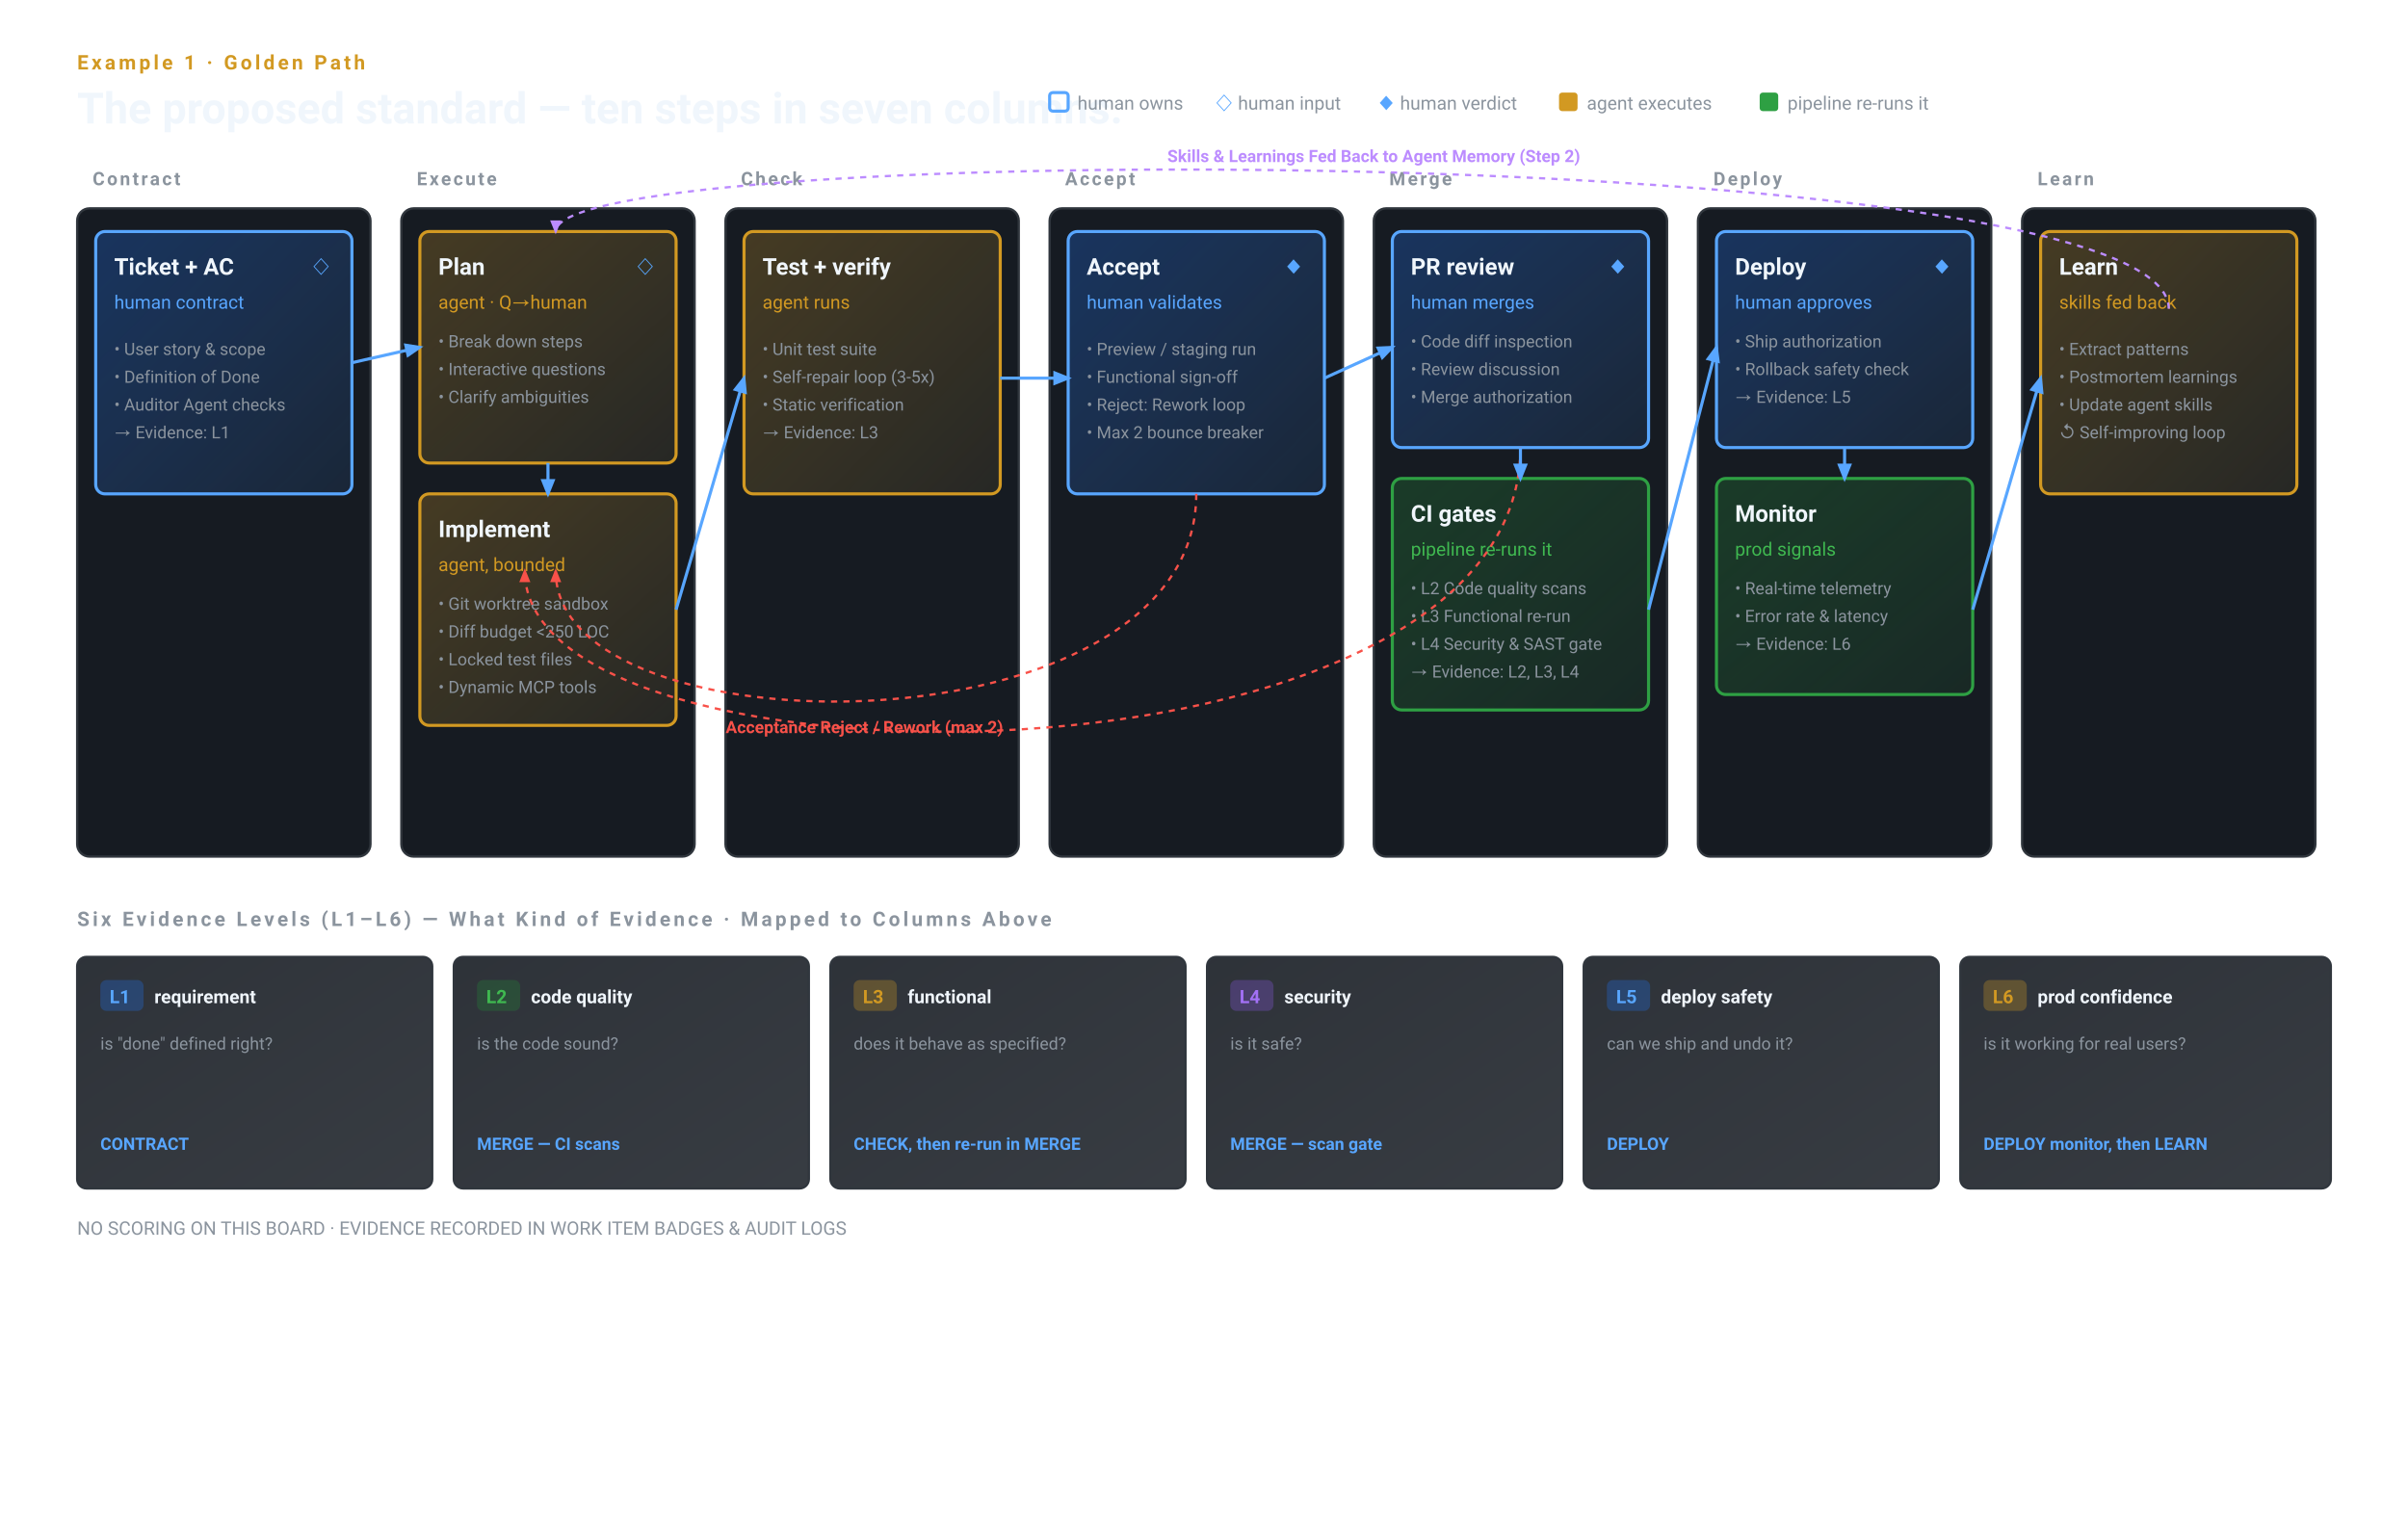
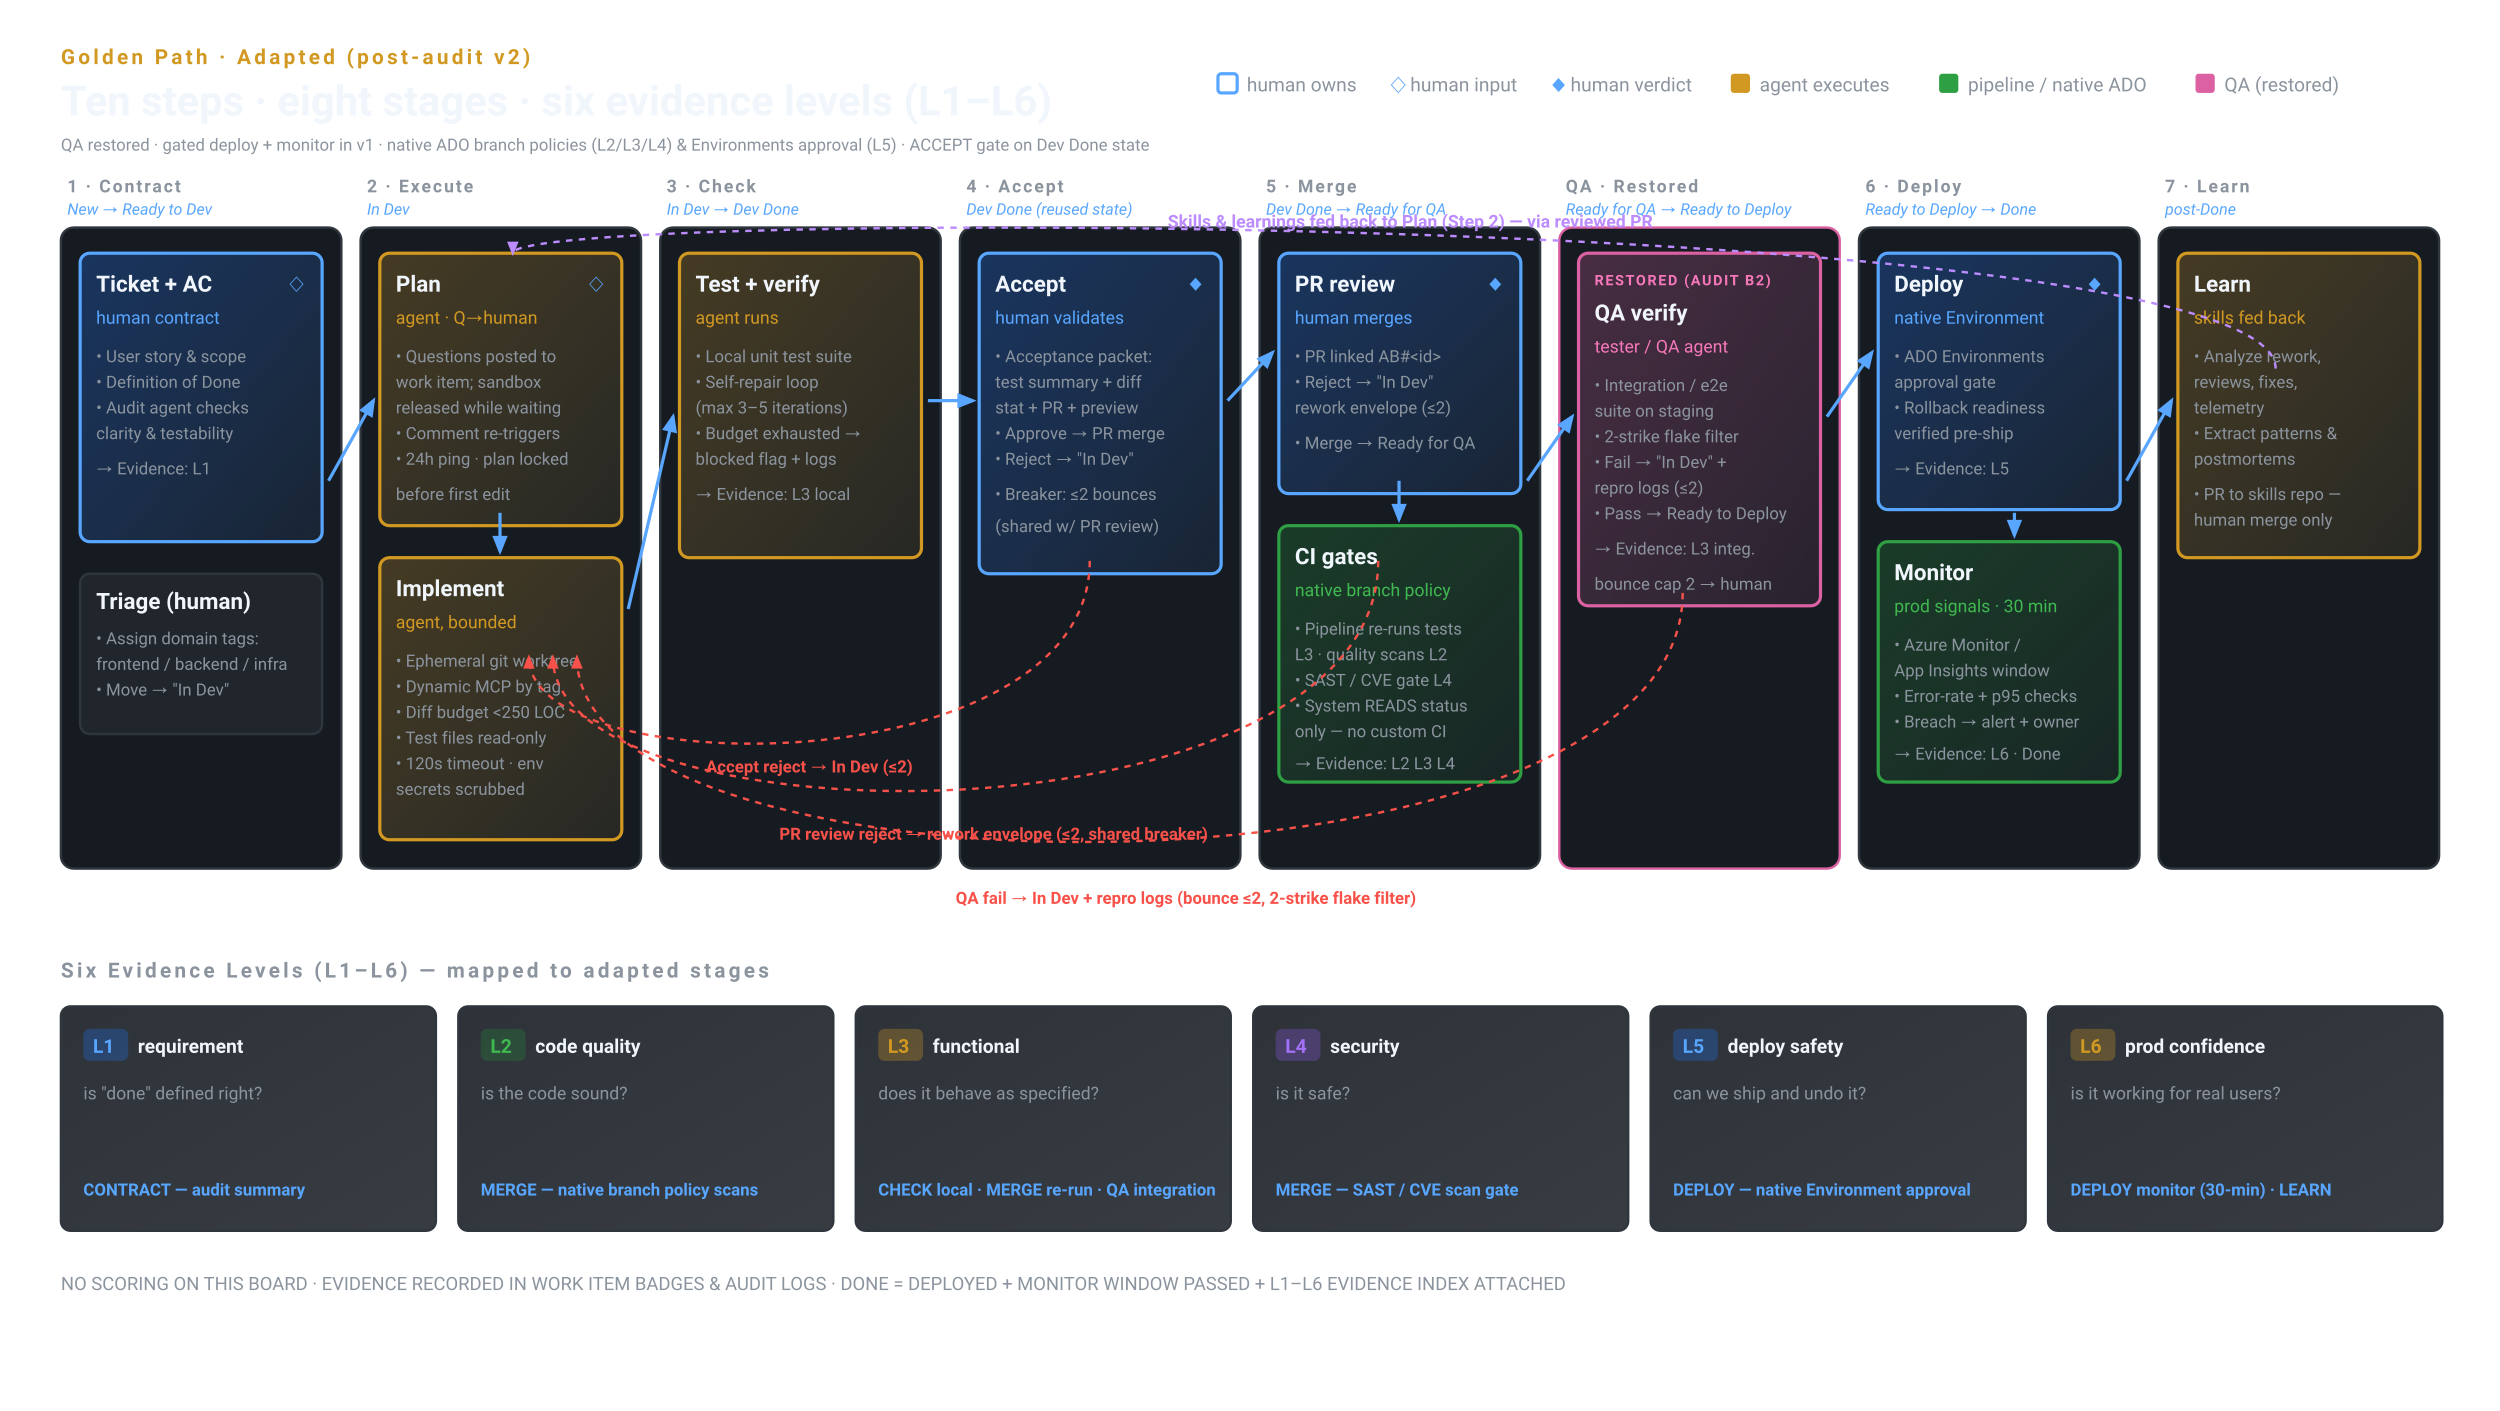
- <svg xmlns="http://www.w3.org/2000/svg" viewBox="0 0 1560 980" width="100%" height="100%" style="background:#0d1117; font-family:-apple-system,BlinkMacSystemFont,'Segoe UI',Roboto,Helvetica,Arial,sans-serif;">
+ <svg xmlns="http://www.w3.org/2000/svg" viewBox="0 0 1560 880" width="100%" height="100%" style="background:#0d1117; font-family:-apple-system,BlinkMacSystemFont,'Segoe UI',Roboto,Helvetica,Arial,sans-serif;">
  <defs>
    <linearGradient id="humanCard" x1="0%" y1="0%" x2="100%" y2="100%">
      <stop offset="0%" stop-color="#1f6feb" stop-opacity="0.3" />
-       <stop offset="100%" stop-color="#388bfd" stop-opacity="0.1" />
+       <stop offset="100%" stop-color="#388bfd" stop-opacity="0.08" />
    </linearGradient>
    <linearGradient id="agentCard" x1="0%" y1="0%" x2="100%" y2="100%">
      <stop offset="0%" stop-color="#d29922" stop-opacity="0.25" />
      <stop offset="100%" stop-color="#e3b341" stop-opacity="0.08" />
    </linearGradient>
    <linearGradient id="pipelineCard" x1="0%" y1="0%" x2="100%" y2="100%">
      <stop offset="0%" stop-color="#238636" stop-opacity="0.3" />
-       <stop offset="100%" stop-color="#2ea043" stop-opacity="0.1" />
+       <stop offset="100%" stop-color="#2ea043" stop-opacity="0.08" />
+     </linearGradient>
+     <linearGradient id="qaCard" x1="0%" y1="0%" x2="100%" y2="100%">
+       <stop offset="0%" stop-color="#db61a2" stop-opacity="0.25" />
+       <stop offset="100%" stop-color="#f778ba" stop-opacity="0.08" />
    </linearGradient>
    <linearGradient id="evidenceCard" x1="0%" y1="0%" x2="100%" y2="100%">
      <stop offset="0%" stop-color="#161b22" stop-opacity="0.9" />
      <stop offset="100%" stop-color="#21262d" stop-opacity="0.9" />
    </linearGradient>
    <marker id="arrow" viewBox="0 0 10 10" refX="8" refY="5" markerWidth="6" markerHeight="6" orient="auto-start-reverse">
      <path d="M 0 1 L 10 5 L 0 9 z" fill="#58a6ff" />
-     </marker>
-     <marker id="arrow-gold" viewBox="0 0 10 10" refX="8" refY="5" markerWidth="6" markerHeight="6" orient="auto-start-reverse">
-       <path d="M 0 1 L 10 5 L 0 9 z" fill="#d29922" />
    </marker>
    <marker id="arrow-red" viewBox="0 0 10 10" refX="8" refY="5" markerWidth="6" markerHeight="6" orient="auto-start-reverse">
      <path d="M 0 1 L 10 5 L 0 9 z" fill="#f85149" />
    </marker>
    <marker id="arrow-purple" viewBox="0 0 10 10" refX="8" refY="5" markerWidth="6" markerHeight="6" orient="auto-start-reverse">
      <path d="M 0 1 L 10 5 L 0 9 z" fill="#bc8cff" />
    </marker>
  </defs>
  <style>
    .super-title { fill: #d29922; font-size: 13px; font-weight: 700; letter-spacing: 2px; text-transform: uppercase; }
-     .main-title { fill: #f0f6fc; font-size: 28px; font-weight: 700; }
-     .col-header { fill: #8b949e; font-size: 12px; font-weight: 700; letter-spacing: 1.5px; text-transform: uppercase; }
-     
-     .card-title { fill: #f0f6fc; font-size: 15px; font-weight: 700; }
-     .card-sub { font-size: 12px; }
-     .card-meta { fill: #8b949e; font-size: 11px; }
-     
+     .main-title { fill: #f0f6fc; font-size: 26px; font-weight: 700; }
+     .col-header { fill: #8b949e; font-size: 11px; font-weight: 700; letter-spacing: 1.2px; text-transform: uppercase; }
+     .state-label { fill: #58a6ff; font-size: 10px; font-style: italic; }
+     .card-title { fill: #f0f6fc; font-size: 14px; font-weight: 700; }
+     .card-sub { font-size: 11px; }
+     .card-meta { fill: #8b949e; font-size: 10.5px; }
    .legend-text { fill: #8b949e; font-size: 12px; }
    .ev-num { fill: #f0f6fc; font-size: 12px; font-weight: 700; }
    .ev-q { fill: #8b949e; font-size: 11px; }
-     .ev-col { fill: #58a6ff; font-size: 11px; font-weight: 600; }
-     
+     .ev-col { fill: #58a6ff; font-size: 10.5px; font-weight: 600; }
    .flow-conn { stroke: #58a6ff; stroke-width: 2; fill: none; marker-end: url(#arrow); }
    .loop-conn { stroke: #f85149; stroke-width: 1.5; stroke-dasharray: 4 4; fill: none; marker-end: url(#arrow-red); }
    .learn-conn { stroke: #bc8cff; stroke-width: 1.5; stroke-dasharray: 4 4; fill: none; marker-end: url(#arrow-purple); }
+     .badge-restored { fill: #f778ba; font-size: 9px; font-weight: 700; letter-spacing: 1px; }
  </style>
-   <text x="50" y="45" class="super-title">Example 1 · Golden Path</text>
-   <text x="50" y="80" class="main-title">The proposed standard — ten steps in seven columns.</text>
-   <g transform="translate(680, 58)">
+   <text x="38" y="40" class="super-title">Golden Path · Adapted (post-audit v2)</text>
+   <text x="38" y="72" class="main-title">Ten steps · eight stages · six evidence levels (L1–L6)</text>
+   <text x="38" y="94" class="card-meta">QA restored · gated deploy + monitor in v1 · native ADO branch policies (L2/L3/L4) &amp; Environments approval (L5) · ACCEPT gate on Dev Done state</text>
+   <g transform="translate(760, 44)">
    <rect x="0" y="2" width="12" height="12" rx="2" fill="none" stroke="#58a6ff" stroke-width="2" />
    <text x="18" y="13" class="legend-text">human owns</text>
-     <text x="105" y="14" fill="#58a6ff" font-size="16">◇</text>
-     <text x="122" y="13" class="legend-text">human input</text>
-     <text x="210" y="14" fill="#58a6ff" font-size="16">◆</text>
-     <text x="227" y="13" class="legend-text">human verdict</text>
-     <rect x="330" y="2" width="12" height="12" rx="2" fill="#d29922" />
-     <text x="348" y="13" class="legend-text">agent executes</text>
-     <rect x="460" y="2" width="12" height="12" rx="2" fill="#2ea043" />
-     <text x="478" y="13" class="legend-text">pipeline re-runs it</text>
-   </g>
-   <g transform="translate(50, 120)">
-     <text x="10" y="0" class="col-header">Contract</text>
-     <rect x="0" y="15" width="190" height="420" rx="8" fill="#161b22" stroke="#30363d" stroke-width="1.5" />
-     <rect x="12" y="30" width="166" height="170" rx="6" fill="url(#humanCard)" stroke="#58a6ff" stroke-width="2" />
-     <text x="24" y="58" class="card-title">Ticket + AC</text>
-     <text x="150" y="58" fill="#58a6ff" font-size="16">◇</text>
-     <text x="24" y="80" class="card-sub" fill="#58a6ff">human contract</text>
-     <text x="24" y="110" class="card-meta">• User story &amp; scope</text>
-     <text x="24" y="128" class="card-meta">• Definition of Done</text>
-     <text x="24" y="146" class="card-meta">• Auditor Agent checks</text>
-     <text x="24" y="164" class="card-meta" fill="#388bfd">→ Evidence: L1</text>
-   </g>
-   <g transform="translate(260, 120)">
-     <text x="10" y="0" class="col-header">Execute</text>
-     <rect x="0" y="15" width="190" height="420" rx="8" fill="#161b22" stroke="#30363d" stroke-width="1.5" />
-     <rect x="12" y="30" width="166" height="150" rx="6" fill="url(#agentCard)" stroke="#d29922" stroke-width="2" />
-     <text x="24" y="58" class="card-title">Plan</text>
-     <text x="150" y="58" fill="#58a6ff" font-size="16">◇</text>
-     <text x="24" y="80" class="card-sub" fill="#d29922">agent · Q→human</text>
-     <text x="24" y="105" class="card-meta">• Break down steps</text>
-     <text x="24" y="123" class="card-meta">• Interactive questions</text>
-     <text x="24" y="141" class="card-meta">• Clarify ambiguities</text>
-     <rect x="12" y="200" width="166" height="150" rx="6" fill="url(#agentCard)" stroke="#d29922" stroke-width="2" />
-     <text x="24" y="228" class="card-title">Implement</text>
-     <text x="24" y="250" class="card-sub" fill="#d29922">agent, bounded</text>
-     <text x="24" y="275" class="card-meta">• Git worktree sandbox</text>
-     <text x="24" y="293" class="card-meta">• Diff budget &lt;250 LOC</text>
-     <text x="24" y="311" class="card-meta">• Locked test files</text>
-     <text x="24" y="329" class="card-meta">• Dynamic MCP tools</text>
-   </g>
-   <g transform="translate(470, 120)">
-     <text x="10" y="0" class="col-header">Check</text>
-     <rect x="0" y="15" width="190" height="420" rx="8" fill="#161b22" stroke="#30363d" stroke-width="1.5" />
-     <rect x="12" y="30" width="166" height="170" rx="6" fill="url(#agentCard)" stroke="#d29922" stroke-width="2" />
-     <text x="24" y="58" class="card-title">Test + verify</text>
-     <text x="24" y="80" class="card-sub" fill="#d29922">agent runs</text>
-     <text x="24" y="110" class="card-meta">• Unit test suite</text>
-     <text x="24" y="128" class="card-meta">• Self-repair loop (3-5x)</text>
-     <text x="24" y="146" class="card-meta">• Static verification</text>
-     <text x="24" y="164" class="card-meta" fill="#388bfd">→ Evidence: L3</text>
-   </g>
-   <g transform="translate(680, 120)">
-     <text x="10" y="0" class="col-header">Accept</text>
-     <rect x="0" y="15" width="190" height="420" rx="8" fill="#161b22" stroke="#30363d" stroke-width="1.5" />
-     <rect x="12" y="30" width="166" height="170" rx="6" fill="url(#humanCard)" stroke="#58a6ff" stroke-width="2" />
-     <text x="24" y="58" class="card-title">Accept</text>
-     <text x="150" y="58" fill="#58a6ff" font-size="16">◆</text>
-     <text x="24" y="80" class="card-sub" fill="#58a6ff">human validates</text>
-     <text x="24" y="110" class="card-meta">• Preview / staging run</text>
-     <text x="24" y="128" class="card-meta">• Functional sign-off</text>
-     <text x="24" y="146" class="card-meta">• Reject: Rework loop</text>
-     <text x="24" y="164" class="card-meta">• Max 2 bounce breaker</text>
-   </g>
-   <g transform="translate(890, 120)">
-     <text x="10" y="0" class="col-header">Merge</text>
-     <rect x="0" y="15" width="190" height="420" rx="8" fill="#161b22" stroke="#30363d" stroke-width="1.5" />
-     <rect x="12" y="30" width="166" height="140" rx="6" fill="url(#humanCard)" stroke="#58a6ff" stroke-width="2" />
-     <text x="24" y="58" class="card-title">PR review</text>
-     <text x="150" y="58" fill="#58a6ff" font-size="16">◆</text>
-     <text x="24" y="80" class="card-sub" fill="#58a6ff">human merges</text>
-     <text x="24" y="105" class="card-meta">• Code diff inspection</text>
-     <text x="24" y="123" class="card-meta">• Review discussion</text>
-     <text x="24" y="141" class="card-meta">• Merge authorization</text>
-     <rect x="12" y="190" width="166" height="150" rx="6" fill="url(#pipelineCard)" stroke="#2ea043" stroke-width="2" />
-     <text x="24" y="218" class="card-title">CI gates</text>
-     <text x="24" y="240" class="card-sub" fill="#3fb950">pipeline re-runs it</text>
-     <text x="24" y="265" class="card-meta">• L2 Code quality scans</text>
-     <text x="24" y="283" class="card-meta">• L3 Functional re-run</text>
-     <text x="24" y="301" class="card-meta">• L4 Security &amp; SAST gate</text>
-     <text x="24" y="319" class="card-meta" fill="#388bfd">→ Evidence: L2, L3, L4</text>
-   </g>
-   <g transform="translate(1100, 120)">
-     <text x="10" y="0" class="col-header">Deploy</text>
-     <rect x="0" y="15" width="190" height="420" rx="8" fill="#161b22" stroke="#30363d" stroke-width="1.5" />
-     <rect x="12" y="30" width="166" height="140" rx="6" fill="url(#humanCard)" stroke="#58a6ff" stroke-width="2" />
-     <text x="24" y="58" class="card-title">Deploy</text>
-     <text x="150" y="58" fill="#58a6ff" font-size="16">◆</text>
-     <text x="24" y="80" class="card-sub" fill="#58a6ff">human approves</text>
-     <text x="24" y="105" class="card-meta">• Ship authorization</text>
-     <text x="24" y="123" class="card-meta">• Rollback safety check</text>
-     <text x="24" y="141" class="card-meta" fill="#388bfd">→ Evidence: L5</text>
-     <rect x="12" y="190" width="166" height="140" rx="6" fill="url(#pipelineCard)" stroke="#2ea043" stroke-width="2" />
-     <text x="24" y="218" class="card-title">Monitor</text>
-     <text x="24" y="240" class="card-sub" fill="#3fb950">prod signals</text>
-     <text x="24" y="265" class="card-meta">• Real-time telemetry</text>
-     <text x="24" y="283" class="card-meta">• Error rate &amp; latency</text>
-     <text x="24" y="301" class="card-meta" fill="#388bfd">→ Evidence: L6</text>
-   </g>
-   <g transform="translate(1310, 120)">
-     <text x="10" y="0" class="col-header">Learn</text>
-     <rect x="0" y="15" width="190" height="420" rx="8" fill="#161b22" stroke="#30363d" stroke-width="1.5" />
-     <rect x="12" y="30" width="166" height="170" rx="6" fill="url(#agentCard)" stroke="#d29922" stroke-width="2" />
-     <text x="24" y="58" class="card-title">Learn</text>
-     <text x="24" y="80" class="card-sub" fill="#d29922">skills fed back</text>
-     <text x="24" y="110" class="card-meta">• Extract patterns</text>
-     <text x="24" y="128" class="card-meta">• Postmortem learnings</text>
-     <text x="24" y="146" class="card-meta">• Update agent skills</text>
-     <text x="24" y="164" class="card-meta" fill="#bc8cff">↺ Self-improving loop</text>
-   </g>
-   <path d="M 228 235 L 272 225" class="flow-conn" />
-   <path d="M 355 300 L 355 320" class="flow-conn" />
-   <path d="M 438 395 L 482 245" class="flow-conn" />
-   <path d="M 648 245 L 692 245" class="flow-conn" />
-   <path d="M 775 320 C 775 490, 360 490, 360 370" class="loop-conn" />
-   <text x="560" y="475" fill="#f85149" font-size="11" font-weight="bold" text-anchor="middle">Acceptance Reject / Rework (max 2)</text>
-   <path d="M 858 245 L 902 225" class="flow-conn" />
-   <path d="M 985 290 C 985 520, 340 520, 340 370" class="loop-conn" />
-   <path d="M 985 290 L 985 310" class="flow-conn" />
-   <path d="M 1068 395 L 1112 225" class="flow-conn" />
-   <path d="M 1195 290 L 1195 310" class="flow-conn" />
-   <path d="M 1278 395 L 1322 245" class="flow-conn" />
-   <path d="M 1405 200 C 1405 90, 360 90, 360 150" class="learn-conn" />
-   <text x="890" y="105" fill="#bc8cff" font-size="11" font-weight="bold" text-anchor="middle">Skills &amp; Learnings Fed Back to Agent Memory (Step 2)</text>
-   <g transform="translate(50, 600)">
-     <text x="0" y="0" class="super-title" style="fill:#8b949e;">Six Evidence Levels (L1–L6) — What Kind of Evidence · Mapped to Columns Above</text>
-     <g transform="translate(0, 20)">
-       <rect x="0" y="0" width="230" height="150" rx="6" fill="url(#evidenceCard)" stroke="#30363d" stroke-width="1.5" />
-       <rect x="15" y="15" width="28" height="20" rx="4" fill="#1f6feb" opacity="0.3" />
-       <text x="21" y="30" fill="#58a6ff" font-size="12" font-weight="bold">L1</text>
-       <text x="50" y="30" class="ev-num">requirement</text>
-       <text x="15" y="60" class="ev-q">is "done" defined right?</text>
-       <text x="15" y="125" class="ev-col">CONTRACT</text>
-     </g>
-     <g transform="translate(244, 20)">
-       <rect x="0" y="0" width="230" height="150" rx="6" fill="url(#evidenceCard)" stroke="#30363d" stroke-width="1.5" />
-       <rect x="15" y="15" width="28" height="20" rx="4" fill="#238636" opacity="0.3" />
-       <text x="21" y="30" fill="#3fb950" font-size="12" font-weight="bold">L2</text>
-       <text x="50" y="30" class="ev-num">code quality</text>
-       <text x="15" y="60" class="ev-q">is the code sound?</text>
-       <text x="15" y="125" class="ev-col">MERGE — CI scans</text>
-     </g>
-     <g transform="translate(488, 20)">
-       <rect x="0" y="0" width="230" height="150" rx="6" fill="url(#evidenceCard)" stroke="#30363d" stroke-width="1.5" />
-       <rect x="15" y="15" width="28" height="20" rx="4" fill="#d29922" opacity="0.3" />
-       <text x="21" y="30" fill="#d29922" font-size="12" font-weight="bold">L3</text>
-       <text x="50" y="30" class="ev-num">functional</text>
-       <text x="15" y="60" class="ev-q">does it behave as specified?</text>
-       <text x="15" y="125" class="ev-col">CHECK, then re-run in MERGE</text>
-     </g>
-     <g transform="translate(732, 20)">
-       <rect x="0" y="0" width="230" height="150" rx="6" fill="url(#evidenceCard)" stroke="#30363d" stroke-width="1.5" />
-       <rect x="15" y="15" width="28" height="20" rx="4" fill="#8957e5" opacity="0.3" />
-       <text x="21" y="30" fill="#a371f7" font-size="12" font-weight="bold">L4</text>
-       <text x="50" y="30" class="ev-num">security</text>
-       <text x="15" y="60" class="ev-q">is it safe?</text>
-       <text x="15" y="125" class="ev-col">MERGE — scan gate</text>
-     </g>
-     <g transform="translate(976, 20)">
-       <rect x="0" y="0" width="230" height="150" rx="6" fill="url(#evidenceCard)" stroke="#30363d" stroke-width="1.5" />
-       <rect x="15" y="15" width="28" height="20" rx="4" fill="#1f6feb" opacity="0.3" />
-       <text x="21" y="30" fill="#58a6ff" font-size="12" font-weight="bold">L5</text>
-       <text x="50" y="30" class="ev-num">deploy safety</text>
-       <text x="15" y="60" class="ev-q">can we ship and undo it?</text>
-       <text x="15" y="125" class="ev-col">DEPLOY</text>
-     </g>
-     <g transform="translate(1220, 20)">
-       <rect x="0" y="0" width="240" height="150" rx="6" fill="url(#evidenceCard)" stroke="#30363d" stroke-width="1.5" />
-       <rect x="15" y="15" width="28" height="20" rx="4" fill="#d29922" opacity="0.3" />
-       <text x="21" y="30" fill="#d29922" font-size="12" font-weight="bold">L6</text>
-       <text x="50" y="30" class="ev-num">prod confidence</text>
-       <text x="15" y="60" class="ev-q">is it working for real users?</text>
-       <text x="15" y="125" class="ev-col">DEPLOY monitor, then LEARN</text>
-     </g>
-   </g>
-   <text x="50" y="800" fill="#8b949e" font-size="12">NO SCORING ON THIS BOARD · EVIDENCE RECORDED IN WORK ITEM BADGES &amp; AUDIT LOGS</text>
+     <text x="105" y="14" fill="#58a6ff" font-size="15">◇</text>
+     <text x="120" y="13" class="legend-text">human input</text>
+     <text x="205" y="14" fill="#58a6ff" font-size="15">◆</text>
+     <text x="220" y="13" class="legend-text">human verdict</text>
+     <rect x="320" y="2" width="12" height="12" rx="2" fill="#d29922" />
+     <text x="338" y="13" class="legend-text">agent executes</text>
+     <rect x="450" y="2" width="12" height="12" rx="2" fill="#2ea043" />
+     <text x="468" y="13" class="legend-text">pipeline / native ADO</text>
+     <rect x="610" y="2" width="12" height="12" rx="2" fill="#db61a2" />
+     <text x="628" y="13" class="legend-text">QA (restored)</text>
+   </g>
+   <g transform="translate(38, 120)">
+     <text x="4" y="0" class="col-header">1 · Contract</text>
+     <text x="4" y="14" class="state-label">New → Ready to Dev</text>
+     <rect x="0" y="22" width="175" height="400" rx="8" fill="#161b22" stroke="#30363d" stroke-width="1.5" />
+     <rect x="12" y="38" width="151" height="180" rx="6" fill="url(#humanCard)" stroke="#58a6ff" stroke-width="2" />
+     <text x="22" y="62" class="card-title">Ticket + AC</text>
+     <text x="140" y="62" fill="#58a6ff" font-size="14">◇</text>
+     <text x="22" y="82" class="card-sub" fill="#58a6ff">human contract</text>
+     <text x="22" y="106" class="card-meta">• User story &amp; scope</text>
+     <text x="22" y="122" class="card-meta">• Definition of Done</text>
+     <text x="22" y="138" class="card-meta">• Audit agent checks</text>
+     <text x="22" y="154" class="card-meta">  clarity &amp; testability</text>
+     <text x="22" y="176" class="card-meta" fill="#388bfd">→ Evidence: L1</text>
+     <rect x="12" y="238" width="151" height="100" rx="6" fill="#21262d" stroke="#30363d" stroke-width="1.5" />
+     <text x="22" y="260" class="card-title" font-size="12">Triage (human)</text>
+     <text x="22" y="282" class="card-meta">• Assign domain tags:</text>
+     <text x="22" y="298" class="card-meta">  frontend / backend / infra</text>
+     <text x="22" y="314" class="card-meta">• Move → "In Dev"</text>
+   </g>
+   <g transform="translate(225, 120)">
+     <text x="4" y="0" class="col-header">2 · Execute</text>
+     <text x="4" y="14" class="state-label">In Dev</text>
+     <rect x="0" y="22" width="175" height="400" rx="8" fill="#161b22" stroke="#30363d" stroke-width="1.5" />
+     <rect x="12" y="38" width="151" height="170" rx="6" fill="url(#agentCard)" stroke="#d29922" stroke-width="2" />
+     <text x="22" y="62" class="card-title">Plan</text>
+     <text x="140" y="62" fill="#58a6ff" font-size="14">◇</text>
+     <text x="22" y="82" class="card-sub" fill="#d29922">agent · Q→human</text>
+     <text x="22" y="106" class="card-meta">• Questions posted to</text>
+     <text x="22" y="122" class="card-meta">  work item; sandbox</text>
+     <text x="22" y="138" class="card-meta">  released while waiting</text>
+     <text x="22" y="154" class="card-meta">• Comment re-triggers</text>
+     <text x="22" y="170" class="card-meta">• 24h ping · plan locked</text>
+     <text x="22" y="192" class="card-meta" fill="#d29922">  before first edit</text>
+     <rect x="12" y="228" width="151" height="176" rx="6" fill="url(#agentCard)" stroke="#d29922" stroke-width="2" />
+     <text x="22" y="252" class="card-title">Implement</text>
+     <text x="22" y="272" class="card-sub" fill="#d29922">agent, bounded</text>
+     <text x="22" y="296" class="card-meta">• Ephemeral git worktree</text>
+     <text x="22" y="312" class="card-meta">• Dynamic MCP by tag</text>
+     <text x="22" y="328" class="card-meta">• Diff budget &lt;250 LOC</text>
+     <text x="22" y="344" class="card-meta">• Test files read-only</text>
+     <text x="22" y="360" class="card-meta">• 120s timeout · env</text>
+     <text x="22" y="376" class="card-meta">  secrets scrubbed</text>
+   </g>
+   <g transform="translate(412, 120)">
+     <text x="4" y="0" class="col-header">3 · Check</text>
+     <text x="4" y="14" class="state-label">In Dev → Dev Done</text>
+     <rect x="0" y="22" width="175" height="400" rx="8" fill="#161b22" stroke="#30363d" stroke-width="1.5" />
+     <rect x="12" y="38" width="151" height="190" rx="6" fill="url(#agentCard)" stroke="#d29922" stroke-width="2" />
+     <text x="22" y="62" class="card-title">Test + verify</text>
+     <text x="22" y="82" class="card-sub" fill="#d29922">agent runs</text>
+     <text x="22" y="106" class="card-meta">• Local unit test suite</text>
+     <text x="22" y="122" class="card-meta">• Self-repair loop</text>
+     <text x="22" y="138" class="card-meta">  (max 3–5 iterations)</text>
+     <text x="22" y="154" class="card-meta">• Budget exhausted →</text>
+     <text x="22" y="170" class="card-meta">  blocked flag + logs</text>
+     <text x="22" y="192" class="card-meta" fill="#388bfd">→ Evidence: L3 local</text>
+   </g>
+   <g transform="translate(599, 120)">
+     <text x="4" y="0" class="col-header">4 · Accept</text>
+     <text x="4" y="14" class="state-label">Dev Done (reused state)</text>
+     <rect x="0" y="22" width="175" height="400" rx="8" fill="#161b22" stroke="#30363d" stroke-width="1.5" />
+     <rect x="12" y="38" width="151" height="200" rx="6" fill="url(#humanCard)" stroke="#58a6ff" stroke-width="2" />
+     <text x="22" y="62" class="card-title">Accept</text>
+     <text x="140" y="62" fill="#58a6ff" font-size="14">◆</text>
+     <text x="22" y="82" class="card-sub" fill="#58a6ff">human validates</text>
+     <text x="22" y="106" class="card-meta">• Acceptance packet:</text>
+     <text x="22" y="122" class="card-meta">  test summary + diff</text>
+     <text x="22" y="138" class="card-meta">  stat + PR + preview</text>
+     <text x="22" y="154" class="card-meta">• Approve → PR merge</text>
+     <text x="22" y="170" class="card-meta">• Reject → "In Dev"</text>
+     <text x="22" y="192" class="card-meta" fill="#f85149">• Breaker: ≤2 bounces</text>
+     <text x="22" y="212" class="card-meta" fill="#f85149">  (shared w/ PR review)</text>
+   </g>
+   <g transform="translate(786, 120)">
+     <text x="4" y="0" class="col-header">5 · Merge</text>
+     <text x="4" y="14" class="state-label">Dev Done → Ready for QA</text>
+     <rect x="0" y="22" width="175" height="400" rx="8" fill="#161b22" stroke="#30363d" stroke-width="1.5" />
+     <rect x="12" y="38" width="151" height="150" rx="6" fill="url(#humanCard)" stroke="#58a6ff" stroke-width="2" />
+     <text x="22" y="62" class="card-title">PR review</text>
+     <text x="140" y="62" fill="#58a6ff" font-size="14">◆</text>
+     <text x="22" y="82" class="card-sub" fill="#58a6ff">human merges</text>
+     <text x="22" y="106" class="card-meta">• PR linked AB#&lt;id&gt;</text>
+     <text x="22" y="122" class="card-meta">• Reject → "In Dev"</text>
+     <text x="22" y="138" class="card-meta">  rework envelope (≤2)</text>
+     <text x="22" y="160" class="card-meta">• Merge → Ready for QA</text>
+     <rect x="12" y="208" width="151" height="160" rx="6" fill="url(#pipelineCard)" stroke="#2ea043" stroke-width="2" />
+     <text x="22" y="232" class="card-title">CI gates</text>
+     <text x="22" y="252" class="card-sub" fill="#3fb950">native branch policy</text>
+     <text x="22" y="276" class="card-meta">• Pipeline re-runs tests</text>
+     <text x="22" y="292" class="card-meta">  L3 · quality scans L2</text>
+     <text x="22" y="308" class="card-meta">• SAST / CVE gate L4</text>
+     <text x="22" y="324" class="card-meta">• System READS status</text>
+     <text x="22" y="340" class="card-meta">  only — no custom CI</text>
+     <text x="22" y="360" class="card-meta" fill="#388bfd">→ Evidence: L2 L3 L4</text>
+   </g>
+   <g transform="translate(973, 120)">
+     <text x="4" y="0" class="col-header">QA · Restored</text>
+     <text x="4" y="14" class="state-label">Ready for QA → Ready to Deploy</text>
+     <rect x="0" y="22" width="175" height="400" rx="8" fill="#161b22" stroke="#db61a2" stroke-width="1.5" />
+     <rect x="12" y="38" width="151" height="220" rx="6" fill="url(#qaCard)" stroke="#db61a2" stroke-width="2" />
+     <text x="22" y="58" class="badge-restored">RESTORED (AUDIT B2)</text>
+     <text x="22" y="80" class="card-title">QA verify</text>
+     <text x="22" y="100" class="card-sub" fill="#f778ba">tester / QA agent</text>
+     <text x="22" y="124" class="card-meta">• Integration / e2e</text>
+     <text x="22" y="140" class="card-meta">  suite on staging</text>
+     <text x="22" y="156" class="card-meta">• 2-strike flake filter</text>
+     <text x="22" y="172" class="card-meta">• Fail → "In Dev" +</text>
+     <text x="22" y="188" class="card-meta">  repro logs (≤2)</text>
+     <text x="22" y="204" class="card-meta">• Pass → Ready to Deploy</text>
+     <text x="22" y="226" class="card-meta" fill="#388bfd">→ Evidence: L3 integ.</text>
+     <text x="22" y="248" class="card-meta" fill="#db61a2">  bounce cap 2 → human</text>
+   </g>
+   <g transform="translate(1160, 120)">
+     <text x="4" y="0" class="col-header">6 · Deploy</text>
+     <text x="4" y="14" class="state-label">Ready to Deploy → Done</text>
+     <rect x="0" y="22" width="175" height="400" rx="8" fill="#161b22" stroke="#30363d" stroke-width="1.5" />
+     <rect x="12" y="38" width="151" height="160" rx="6" fill="url(#humanCard)" stroke="#58a6ff" stroke-width="2" />
+     <text x="22" y="62" class="card-title">Deploy</text>
+     <text x="140" y="62" fill="#58a6ff" font-size="14">◆</text>
+     <text x="22" y="82" class="card-sub" fill="#58a6ff">native Environment</text>
+     <text x="22" y="106" class="card-meta">• ADO Environments</text>
+     <text x="22" y="122" class="card-meta">  approval gate</text>
+     <text x="22" y="138" class="card-meta">• Rollback readiness</text>
+     <text x="22" y="154" class="card-meta">  verified pre-ship</text>
+     <text x="22" y="176" class="card-meta" fill="#388bfd">→ Evidence: L5</text>
+     <rect x="12" y="218" width="151" height="150" rx="6" fill="url(#pipelineCard)" stroke="#2ea043" stroke-width="2" />
+     <text x="22" y="242" class="card-title">Monitor</text>
+     <text x="22" y="262" class="card-sub" fill="#3fb950">prod signals · 30 min</text>
+     <text x="22" y="286" class="card-meta">• Azure Monitor /</text>
+     <text x="22" y="302" class="card-meta">  App Insights window</text>
+     <text x="22" y="318" class="card-meta">• Error-rate + p95 checks</text>
+     <text x="22" y="334" class="card-meta">• Breach → alert + owner</text>
+     <text x="22" y="354" class="card-meta" fill="#388bfd">→ Evidence: L6 · Done</text>
+   </g>
+   <g transform="translate(1347, 120)">
+     <text x="4" y="0" class="col-header">7 · Learn</text>
+     <text x="4" y="14" class="state-label">post-Done</text>
+     <rect x="0" y="22" width="175" height="400" rx="8" fill="#161b22" stroke="#30363d" stroke-width="1.5" />
+     <rect x="12" y="38" width="151" height="190" rx="6" fill="url(#agentCard)" stroke="#d29922" stroke-width="2" />
+     <text x="22" y="62" class="card-title">Learn</text>
+     <text x="22" y="82" class="card-sub" fill="#d29922">skills fed back</text>
+     <text x="22" y="106" class="card-meta">• Analyze rework,</text>
+     <text x="22" y="122" class="card-meta">  reviews, fixes,</text>
+     <text x="22" y="138" class="card-meta">  telemetry</text>
+     <text x="22" y="154" class="card-meta">• Extract patterns &amp;</text>
+     <text x="22" y="170" class="card-meta">  postmortems</text>
+     <text x="22" y="192" class="card-meta" fill="#bc8cff">• PR to skills repo —</text>
+     <text x="22" y="208" class="card-meta" fill="#bc8cff">  human merge only</text>
+   </g>
+   <path d="M 205 300 L 233 250" class="flow-conn" />
+   <path d="M 312 320 L 312 344" class="flow-conn" />
+   <path d="M 392 380 L 420 260" class="flow-conn" />
+   <path d="M 579 250 L 607 250" class="flow-conn" />
+   <path d="M 766 250 L 794 220" class="flow-conn" />
+   <path d="M 873 300 L 873 324" class="flow-conn" />
+   <path d="M 953 300 L 981 260" class="flow-conn" />
+   <path d="M 1140 260 L 1168 220" class="flow-conn" />
+   <path d="M 1257 320 L 1257 334" class="flow-conn" />
+   <path d="M 1327 300 L 1355 250" class="flow-conn" />
+   <path d="M 680 350 C 680 490, 330 490, 330 410" class="loop-conn" />
+   <text x="505" y="482" fill="#f85149" font-size="10.5" font-weight="bold" text-anchor="middle">Accept reject → In Dev (≤2)</text>
+   <path d="M 860 350 C 860 530, 345 530, 345 410" class="loop-conn" />
+   <text x="620" y="524" fill="#f85149" font-size="10.5" font-weight="bold" text-anchor="middle">PR review reject → rework envelope (≤2, shared breaker)</text>
+   <path d="M 1050 370 C 1050 570, 360 570, 360 410" class="loop-conn" />
+   <text x="740" y="564" fill="#f85149" font-size="10.5" font-weight="bold" text-anchor="middle">QA fail → In Dev + repro logs (bounce ≤2, 2-strike flake filter)</text>
+   <path d="M 1420 230 C 1420 130, 320 130, 320 158" class="learn-conn" />
+   <text x="880" y="142" fill="#bc8cff" font-size="11" font-weight="bold" text-anchor="middle">Skills &amp; learnings fed back to Plan (Step 2) — via reviewed PR</text>
+   <g transform="translate(38, 610)">
+     <text x="0" y="0" class="super-title" style="fill:#8b949e;">Six Evidence Levels (L1–L6) — mapped to adapted stages</text>
+     <g transform="translate(0, 18)">
+       <rect x="0" y="0" width="234" height="140" rx="6" fill="url(#evidenceCard)" stroke="#30363d" stroke-width="1.5" />
+       <rect x="14" y="14" width="28" height="20" rx="4" fill="#1f6feb" opacity="0.3" />
+       <text x="20" y="29" fill="#58a6ff" font-size="12" font-weight="bold">L1</text>
+       <text x="48" y="29" class="ev-num">requirement</text>
+       <text x="14" y="58" class="ev-q">is "done" defined right?</text>
+       <text x="14" y="118" class="ev-col">CONTRACT — audit summary</text>
+     </g>
+     <g transform="translate(248, 18)">
+       <rect x="0" y="0" width="234" height="140" rx="6" fill="url(#evidenceCard)" stroke="#30363d" stroke-width="1.5" />
+       <rect x="14" y="14" width="28" height="20" rx="4" fill="#238636" opacity="0.3" />
+       <text x="20" y="29" fill="#3fb950" font-size="12" font-weight="bold">L2</text>
+       <text x="48" y="29" class="ev-num">code quality</text>
+       <text x="14" y="58" class="ev-q">is the code sound?</text>
+       <text x="14" y="118" class="ev-col">MERGE — native branch policy scans</text>
+     </g>
+     <g transform="translate(496, 18)">
+       <rect x="0" y="0" width="234" height="140" rx="6" fill="url(#evidenceCard)" stroke="#30363d" stroke-width="1.5" />
+       <rect x="14" y="14" width="28" height="20" rx="4" fill="#d29922" opacity="0.3" />
+       <text x="20" y="29" fill="#d29922" font-size="12" font-weight="bold">L3</text>
+       <text x="48" y="29" class="ev-num">functional</text>
+       <text x="14" y="58" class="ev-q">does it behave as specified?</text>
+       <text x="14" y="118" class="ev-col">CHECK local · MERGE re-run · QA integration</text>
+     </g>
+     <g transform="translate(744, 18)">
+       <rect x="0" y="0" width="234" height="140" rx="6" fill="url(#evidenceCard)" stroke="#30363d" stroke-width="1.5" />
+       <rect x="14" y="14" width="28" height="20" rx="4" fill="#8957e5" opacity="0.3" />
+       <text x="20" y="29" fill="#a371f7" font-size="12" font-weight="bold">L4</text>
+       <text x="48" y="29" class="ev-num">security</text>
+       <text x="14" y="58" class="ev-q">is it safe?</text>
+       <text x="14" y="118" class="ev-col">MERGE — SAST / CVE scan gate</text>
+     </g>
+     <g transform="translate(992, 18)">
+       <rect x="0" y="0" width="234" height="140" rx="6" fill="url(#evidenceCard)" stroke="#30363d" stroke-width="1.5" />
+       <rect x="14" y="14" width="28" height="20" rx="4" fill="#1f6feb" opacity="0.3" />
+       <text x="20" y="29" fill="#58a6ff" font-size="12" font-weight="bold">L5</text>
+       <text x="48" y="29" class="ev-num">deploy safety</text>
+       <text x="14" y="58" class="ev-q">can we ship and undo it?</text>
+       <text x="14" y="118" class="ev-col">DEPLOY — native Environment approval</text>
+     </g>
+     <g transform="translate(1240, 18)">
+       <rect x="0" y="0" width="246" height="140" rx="6" fill="url(#evidenceCard)" stroke="#30363d" stroke-width="1.5" />
+       <rect x="14" y="14" width="28" height="20" rx="4" fill="#d29922" opacity="0.3" />
+       <text x="20" y="29" fill="#d29922" font-size="12" font-weight="bold">L6</text>
+       <text x="48" y="29" class="ev-num">prod confidence</text>
+       <text x="14" y="58" class="ev-q">is it working for real users?</text>
+       <text x="14" y="118" class="ev-col">DEPLOY monitor (30-min) · LEARN</text>
+     </g>
+   </g>
+   <text x="38" y="805" fill="#8b949e" font-size="11.5">NO SCORING ON THIS BOARD · EVIDENCE RECORDED IN WORK ITEM BADGES &amp; AUDIT LOGS · DONE = DEPLOYED + MONITOR WINDOW PASSED + L1–L6 EVIDENCE INDEX ATTACHED</text>
</svg>
